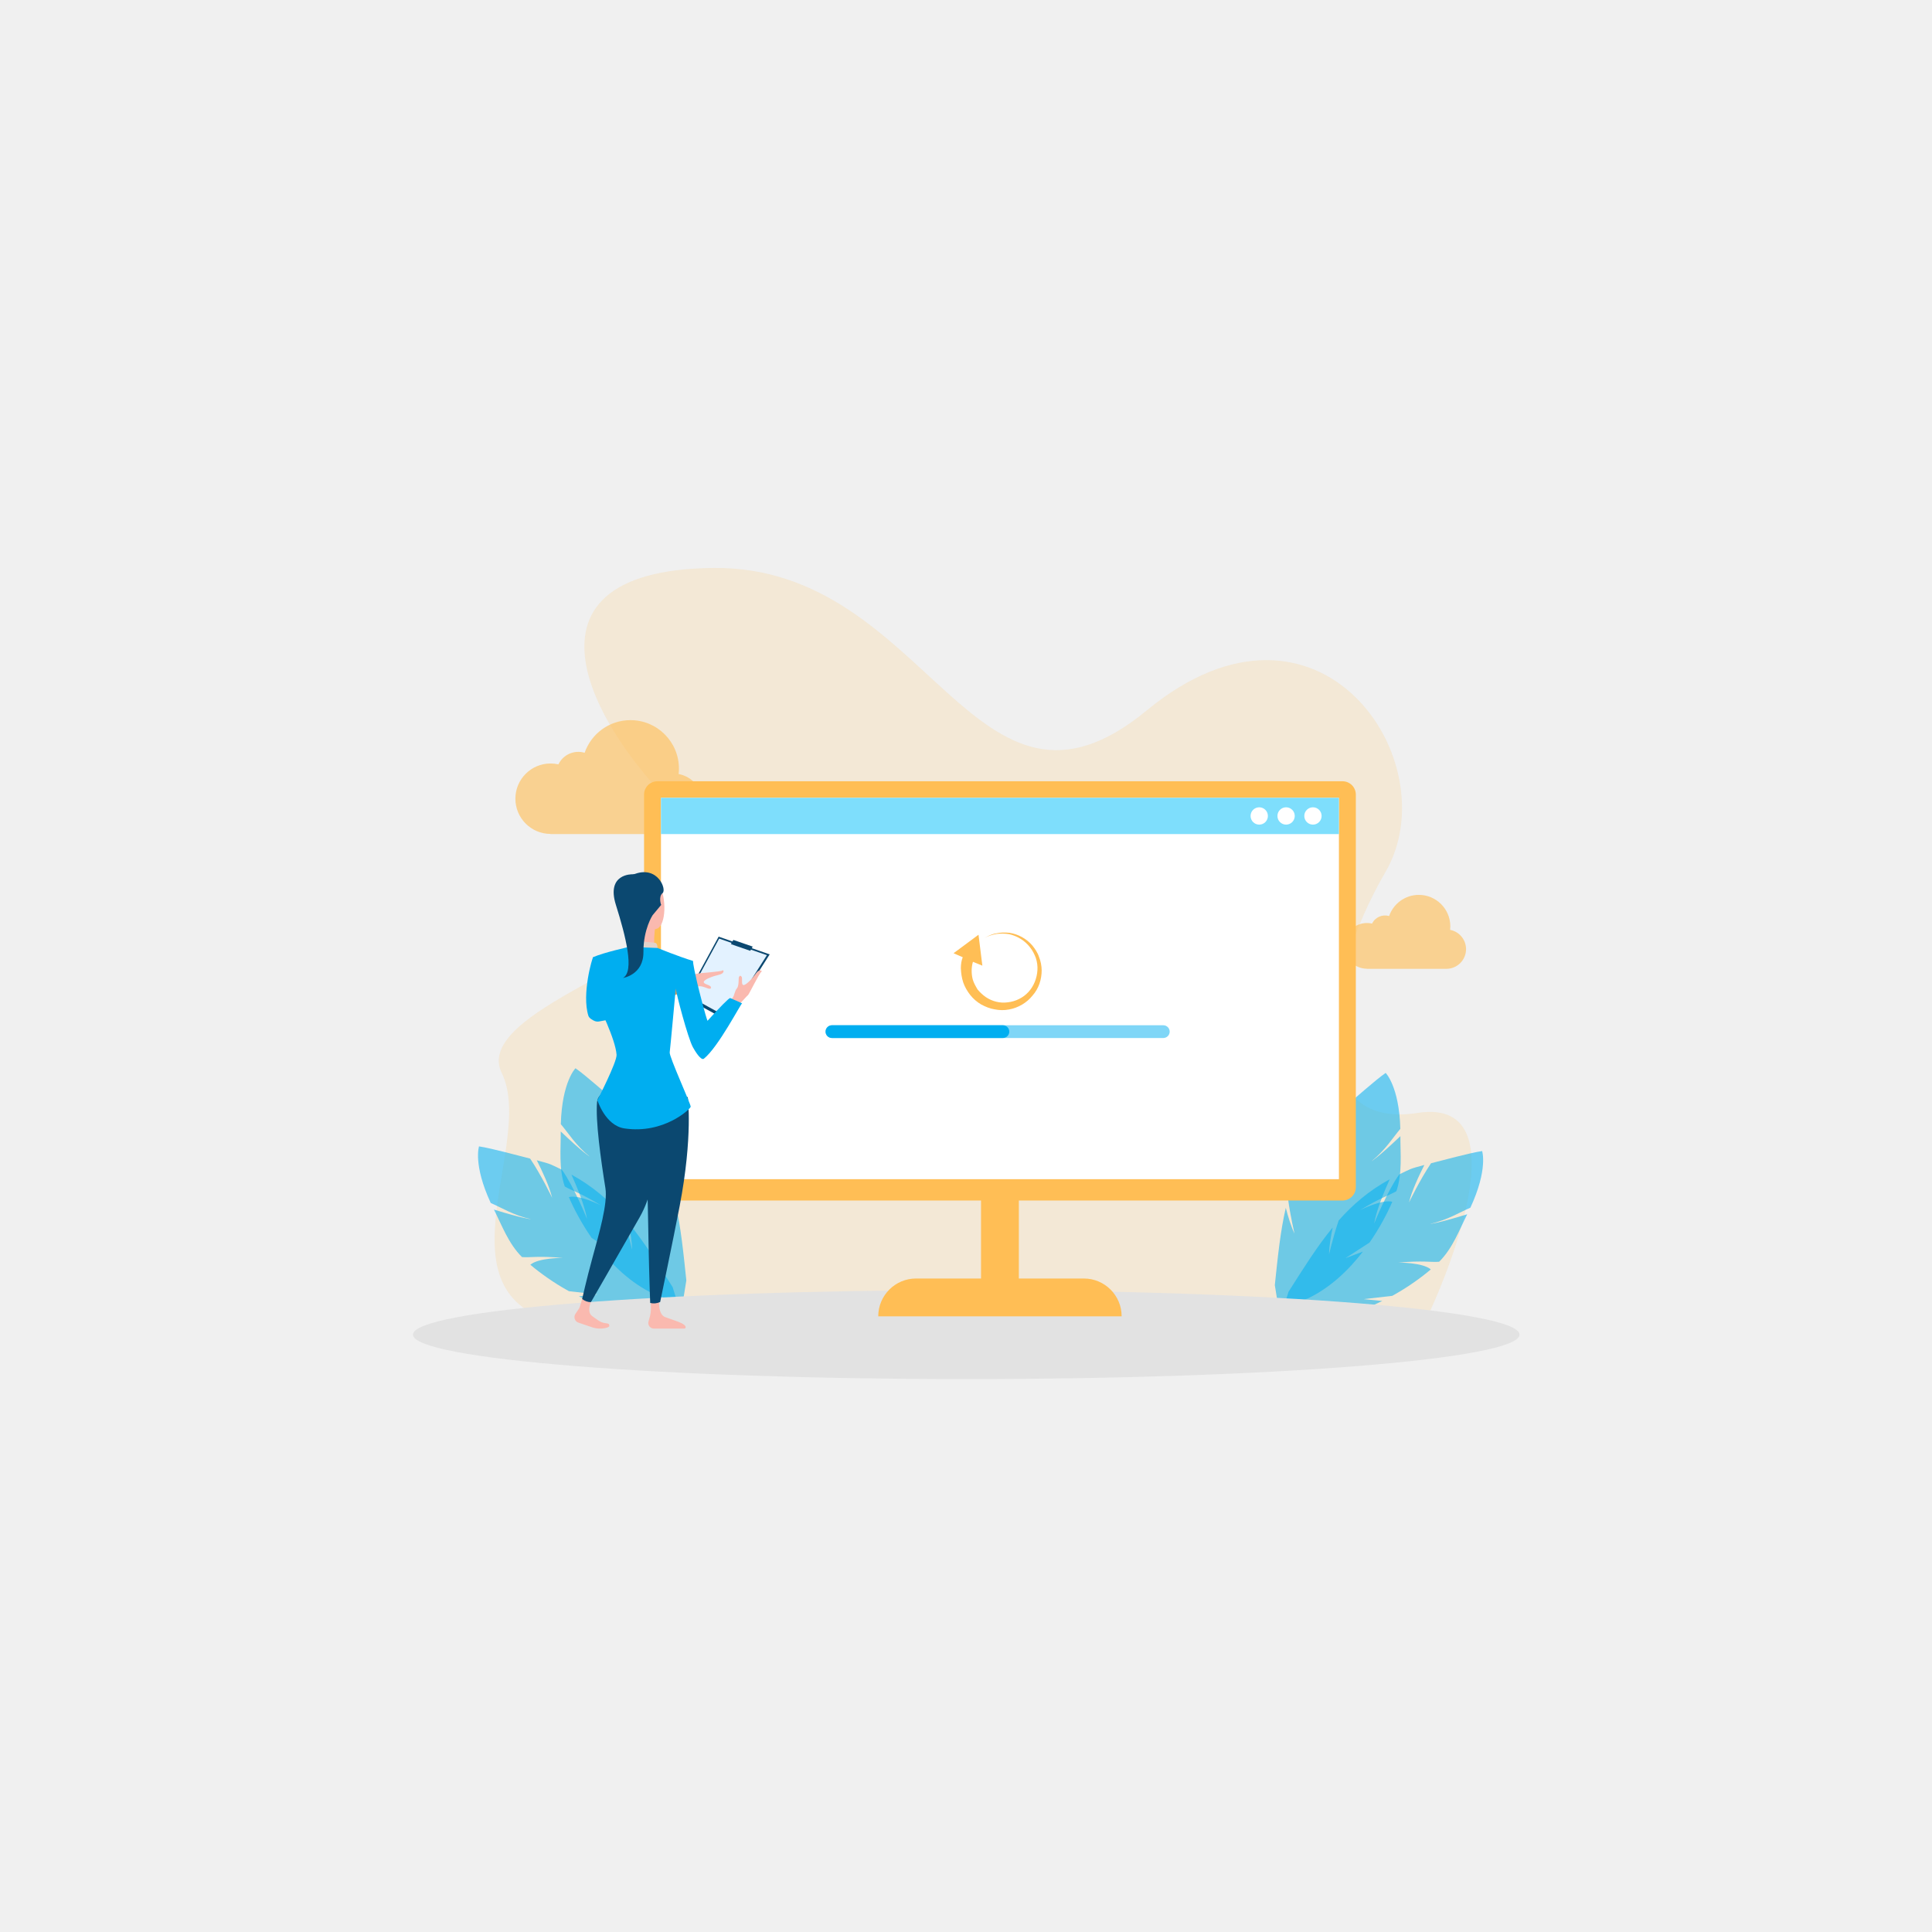
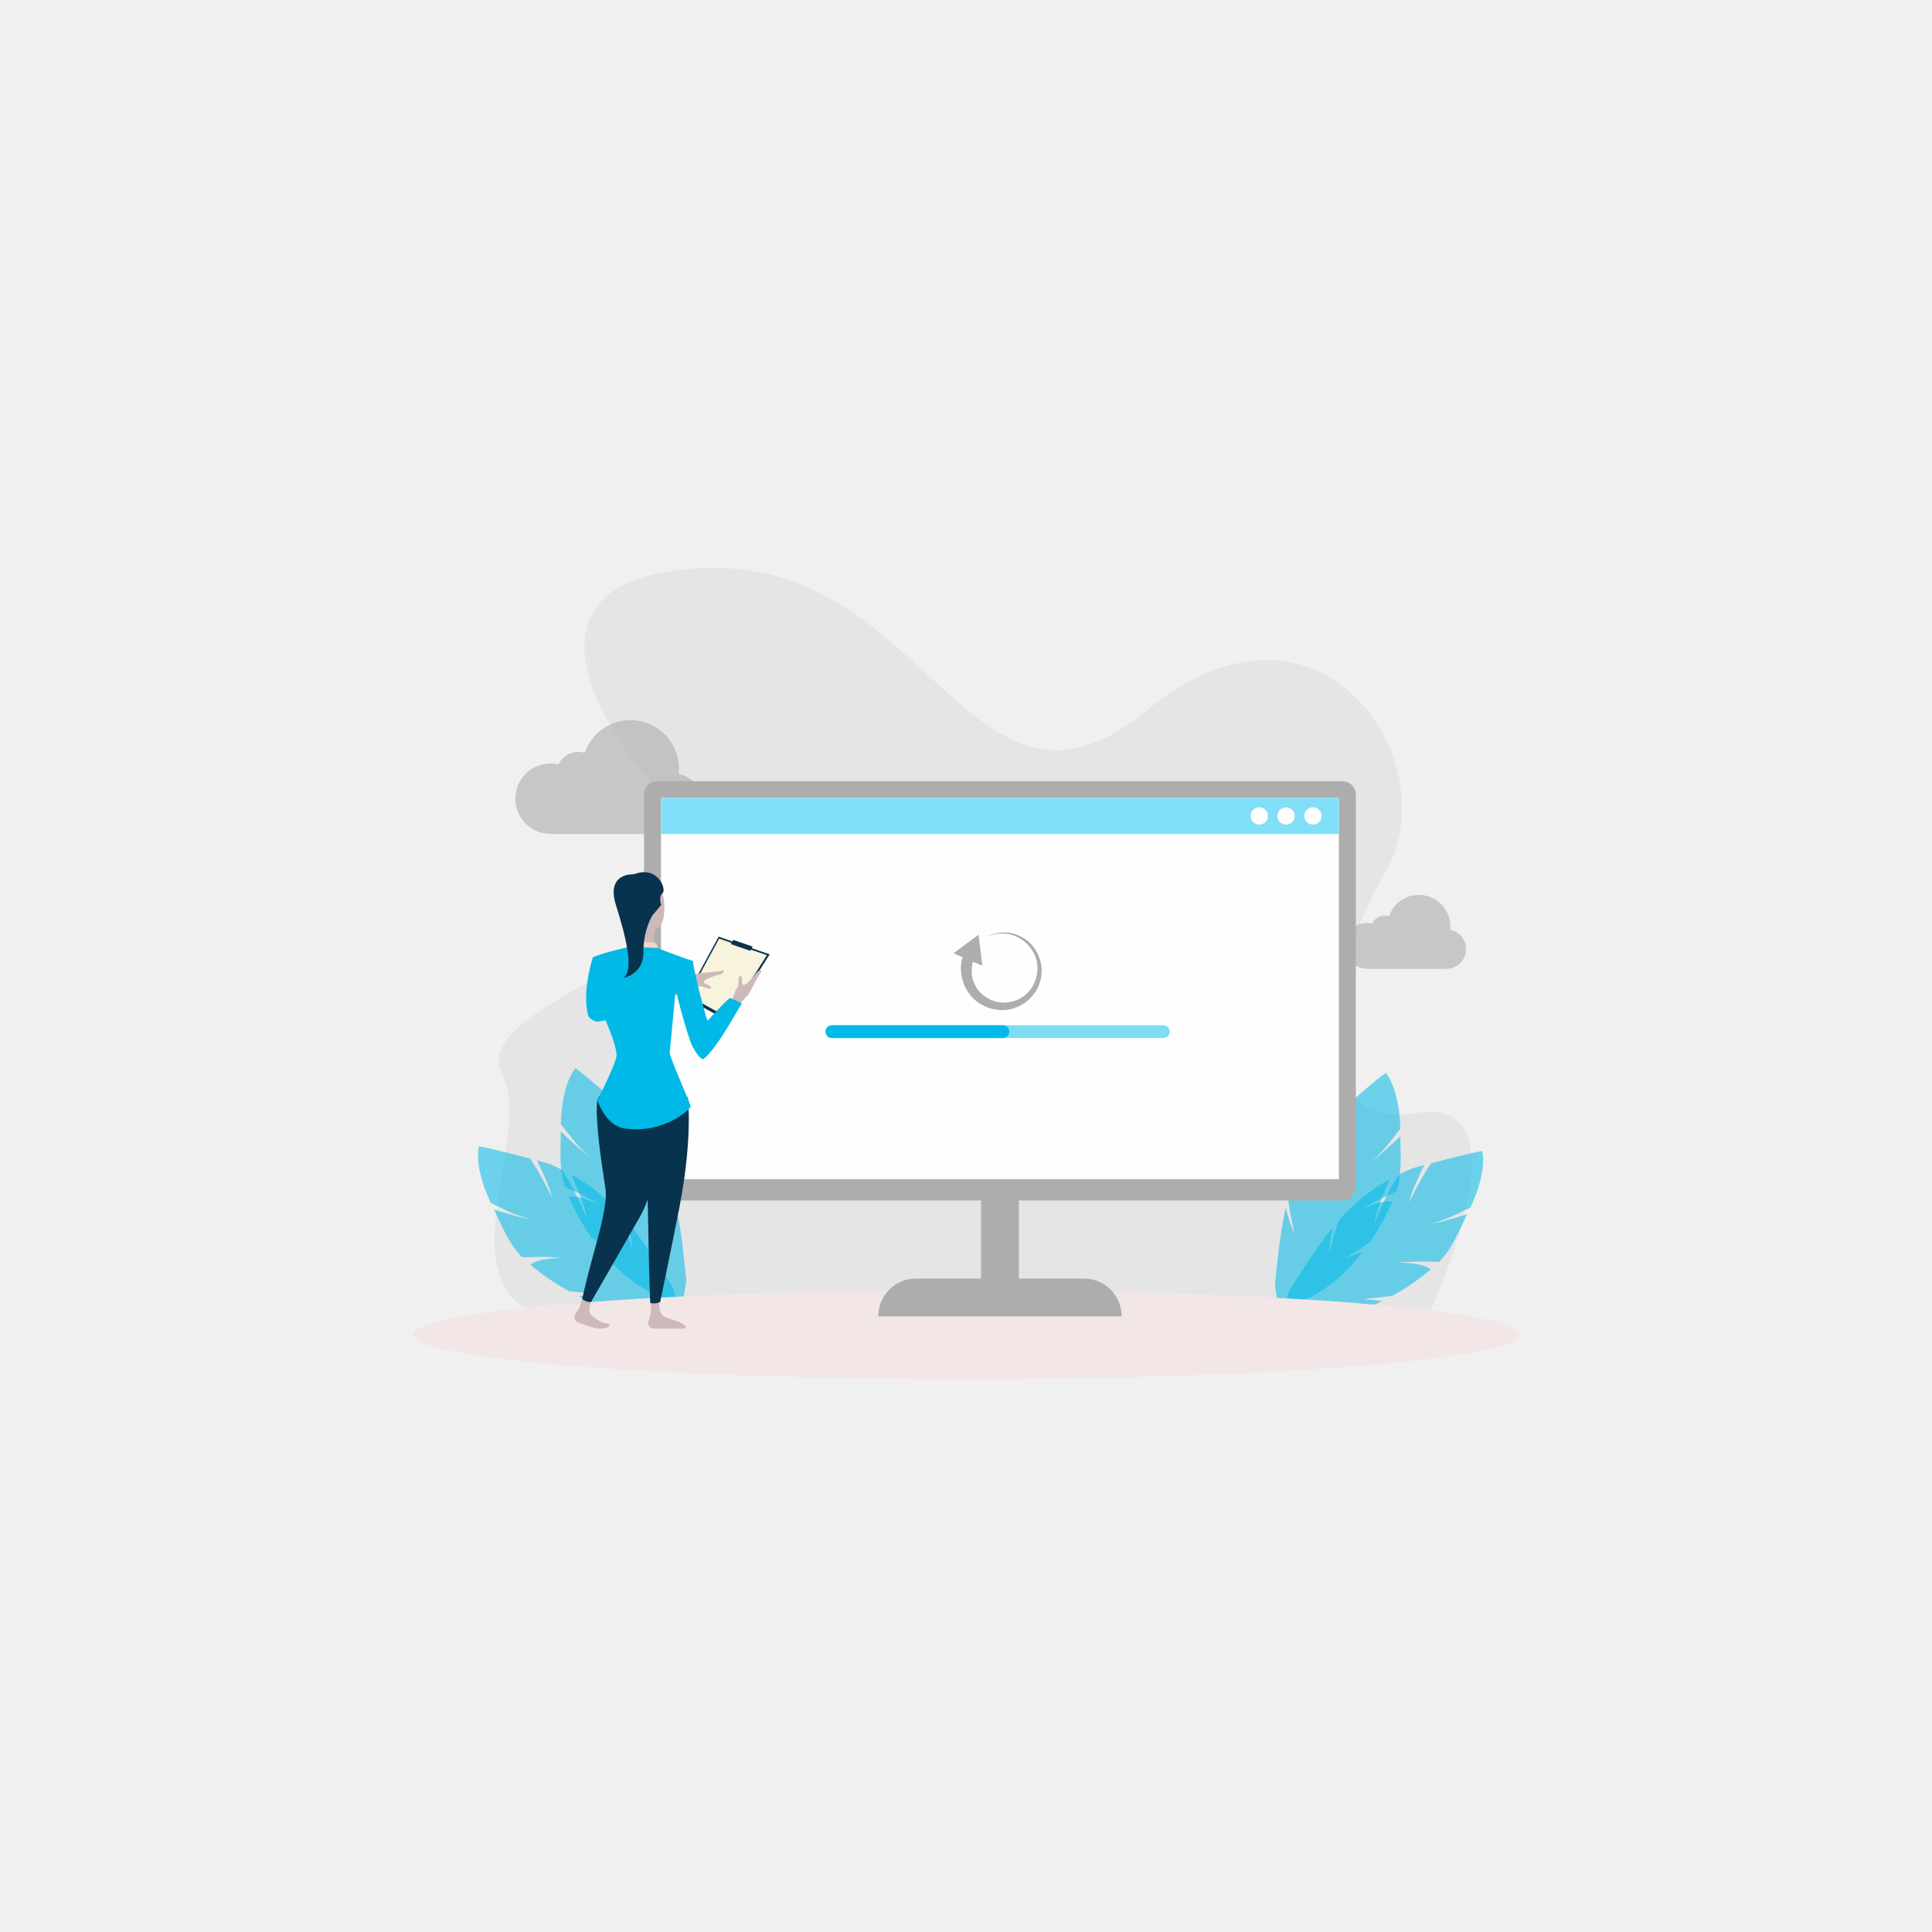
- <svg xmlns="http://www.w3.org/2000/svg" xml:space="preserve" viewBox="0 0 1080 1080" id="processing">
-   <path fill="#FFBE55" d="M799.582 732.532s56.494-120.34-7.225-110.384-53.763-73.066-17.921-134.6c35.842-61.534-36.837-170.055-133.411-90.406s-121.464-80.644-241.932-79.648-67.776 95.412-6.011 148.76-134.075 89.671-112.611 133.519c21.465 43.848-53.497 144.99 64.92 142.922 118.417-2.069 454.191-10.163 454.191-10.163z" opacity=".17" />
-   <path fill="#00AEF0" d="m762.253 726.217 16.019-1.833c8.614-4.741 16.035-10.106 21.546-14.77-4.608-3.963-18.288-3.818-18.288-3.818 14.075-1.228 18.358-.092 22.967-.475 7.589-7.512 11.373-18.056 15.686-26.549-16.541 5.139-20.764 5.393-20.764 5.393 9.952-2.221 16.69-6.579 22.541-9.064 9.97-21.514 6.558-31.645 6.558-31.645-7.048 1.025-22.57 5.352-28.568 6.814-6.28 9.325-12.312 21.938-12.312 21.938 1.502-6.345 5.486-14.887 8.589-20.983-8.669 2.32-7.241 2.037-14.025 5.275-6.746 9.35-14.083 27.583-14.083 27.583 1.297-7.691 5.976-18.77 8.723-24.841-11.514 6.3-20.544 14.029-28.5 23.007-3.169 9.27-5.389 19.008-5.389 19.008.015-4.343.925-9.904 2.028-15.071-8.655 10.518-16.21 22.59-24.695 35.957l-4.032 12.988 17.361 1.894c13.765.198 27.307-4.022 39.089-9.756l-10.451-1.052z" opacity=".55" />
-   <path fill="#00AEF0" d="m752.037 703.366 13.534-8.764c5.608-8.077 9.87-16.181 12.733-22.81-5.89-1.501-18.078 4.711-18.078 4.711 12.061-7.358 16.402-8.245 20.361-10.637 3.458-10.103 2.159-21.23 2.247-30.754-12.532 11.957-16.201 14.062-16.201 14.062 7.926-6.414 12.025-13.314 16.161-18.141-.635-23.704-8.195-31.261-8.195-31.261-5.857 4.052-17.837 14.829-22.559 18.805-1.479 11.144-1.275 25.124-1.275 25.124-1.476-6.351-1.705-15.774-1.635-22.614-6.733 5.933-5.58 5.044-10.218 10.961-1.886 11.374-.352 30.968-.352 30.968-2.258-7.466-2.993-19.47-3.231-26.129-7.512 10.763-12.164 21.7-15.299 33.279 1.283 9.712 3.624 19.422 3.624 19.422-1.917-3.897-3.575-9.283-4.885-14.401-3.076 13.27-4.476 27.441-6.133 43.188l2.163 13.427 16.393-6.022c12.418-5.943 22.671-15.743 30.676-26.118l-9.831 3.704zM323.59 724.654c11.783 5.734 25.324 9.954 39.089 9.756l17.361-1.894-4.032-12.988c-8.485-13.368-16.04-25.439-24.695-35.957 1.102 5.167 2.013 10.729 2.028 15.071 0 0-2.22-9.739-5.389-19.008-7.957-8.978-16.986-16.707-28.5-23.007 2.747 6.071 7.426 17.15 8.723 24.841 0 0-7.337-18.233-14.083-27.583-6.785-3.238-5.357-2.955-14.025-5.275 3.103 6.096 7.088 14.639 8.589 20.983 0 0-6.032-12.613-12.312-21.938-5.998-1.462-21.52-5.788-28.568-6.814 0 0-3.412 10.13 6.558 31.645 5.851 2.485 12.59 6.843 22.541 9.064 0 0-4.223-.254-20.764-5.393 4.314 8.492 8.097 19.037 15.686 26.549 4.609.383 8.892-.753 22.967.475 0 0-13.68-.146-18.288 3.818 5.512 4.665 12.932 10.029 21.546 14.77l16.019 1.833-10.451 1.052z" opacity=".55" />
-   <path fill="#00AEF0" d="M334.429 697.047c8.005 10.375 18.258 20.175 30.676 26.118l16.393 6.022 2.163-13.427c-1.657-15.747-3.058-29.918-6.133-43.188-1.31 5.118-2.967 10.505-4.885 14.401 0 0 2.341-9.71 3.624-19.422-3.135-11.58-7.787-22.517-15.299-33.279-.239 6.659-.974 18.663-3.231 26.129 0 0 1.534-19.594-.352-30.968-4.638-5.917-3.484-5.028-10.218-10.961.07 6.84-.16 16.263-1.635 22.614 0 0 .205-13.98-1.275-25.124-4.723-3.976-16.703-14.753-22.559-18.805 0 0-7.56 7.557-8.195 31.261 4.136 4.827 8.235 11.727 16.161 18.141 0 0-3.67-2.105-16.201-14.062.088 9.525-1.211 20.652 2.247 30.754 3.958 2.392 8.299 3.279 20.361 10.637 0 0-12.189-6.213-18.078-4.711 2.863 6.629 7.125 14.733 12.733 22.81l13.534 8.764-9.831-3.704z" opacity=".55" />
-   <ellipse cx="540.138" cy="746.065" fill="#E2E2E2" rx="309.301" ry="24.852" />
-   <path fill="#FFBE55" d="M379.36 432.684c.11-.992.171-1.998.171-3.019 0-14.968-12.134-27.103-27.103-27.103-11.867 0-21.945 7.63-25.615 18.249a12.309 12.309 0 0 0-14.645 6.467 19.713 19.713 0 0 0-4.369-.492c-10.878 0-19.695 8.818-19.695 19.695 0 10.847 8.769 19.644 19.605 19.693v.08h68.434c9.355 0 16.939-7.584 16.939-16.939.001-8.256-5.906-15.128-13.722-16.631zM810.624 519.793c.071-.644.111-1.297.111-1.96 0-9.716-7.876-17.592-17.592-17.592-7.702 0-14.244 4.952-16.626 11.845a7.99 7.99 0 0 0-9.506 4.197 12.8 12.8 0 0 0-2.836-.32c-7.06 0-12.784 5.724-12.784 12.784 0 7.041 5.692 12.75 12.725 12.782v.052h44.419c6.072 0 10.995-4.923 10.995-10.995.001-5.357-3.832-9.817-8.906-10.793z" opacity=".61" />
-   <path fill="#FFBE55" d="M605.868 714.692h-36.325V610.339c0-5.812-4.755-10.567-10.567-10.567s-10.567 4.755-10.567 10.567v104.352h-36.325c-11.672 0-21.135 9.462-21.135 21.135h136.054c0-11.672-9.463-21.134-21.135-21.134z" />
-   <path fill="#FFBE55" d="M360.034 663.638V444.191a7.464 7.464 0 0 1 7.464-7.464h382.956a7.463 7.463 0 0 1 7.463 7.463v219.447a7.464 7.464 0 0 1-7.464 7.464H367.497a7.463 7.463 0 0 1-7.463-7.463z" />
-   <path fill="#FFF" d="M748.464 445.996v213.175H369.486V445.996z" />
-   <path fill="#FFBE55" fill-rule="evenodd" d="m546.997 522.524-13.948 10.33 5.124 2.251c-.776 1.934-1.02 3.974-1.051 6.09.105 2.689.466 5.413 1.347 8.05.842 2.457 2.317 4.961 3.901 6.964 1.711 2.164 3.776 3.9 6.064 5.272 2.45 1.308 4.981 2.351 7.532 2.744 2.639.543 5.394.598 8.052.09 5.142-.915 9.983-3.766 13.126-7.732 3.57-3.982 5.164-9.15 5.159-14.181-.035-2.513-.536-5.188-1.52-7.545-.722-2.31-2.164-4.414-3.779-6.416-3.254-3.755-7.904-6.285-12.768-7.011-2.455-.232-4.973-.225-7.361.343-2.359.332-4.618 1.461-6.664 2.667 2.046-1.205 4.339-1.935 6.848-2.356 2.334-.318 4.701-.236 6.982.099 4.653 1.051 8.883 3.61 11.749 7.392 1.408 1.705 2.461 3.836 3.238 5.895.747 2.295 1.056 4.647.901 6.836-.259 4.583-2.078 9.026-5.033 12.227-2.94 3.226-7.199 5.298-11.559 5.769-4.273.621-8.751-.534-12.236-2.911-1.811-1.248-3.298-2.688-4.61-4.231-1.101-1.868-2.208-3.749-2.747-5.748-.797-3.122-.787-6.701.133-9.76l5.266 2.15-2.146-17.278z" clip-rule="evenodd" />
-   <path fill="#FAB9AF" d="m363.823 723.643.029 7.896a17.236 17.236 0 0 1-.649 4.752l-.686 2.432c-.564 1.997.937 3.979 3.012 3.971 5.378-.019 14.57-.005 16.939-.001.388.001.768-.261.801-.647.2-2.305-6.459-3.849-11.474-5.791-3.82-1.479-3.617-8.345-3.146-12.355.178-1.515-1.086-2.804-2.606-2.678a2.42 2.42 0 0 0-2.22 2.421zM326.859 721.428l-2.721 9.033c-.12.399-.3.778-.533 1.124l-1.929 2.864a3.262 3.262 0 0 0 1.754 4.942s3.889 1.368 7.898 2.685c4.104 1.348 9.265.221 9.265-.861 0-2.406-2.243-.496-6.001-3.009-1.259-.842-2.559-1.723-3.717-2.632-3.234-2.539-.41-8.965 1.57-12.585.712-1.301-.044-2.917-1.495-3.226l-.937-.2a2.705 2.705 0 0 0-3.154 1.865z" />
-   <path fill="#0B4870" d="m354.65 615.769 29.806-2.502s3.001 21.693-4.532 60.963c-3.533 18.415-10.895 53.606-10.895 53.606-1.825.799-3.68.999-5.57.528 0 0-.559-15.523-.901-32.239-.328-16.032-.416-33.163-1.438-38.768-2.086-11.449-6.47-41.588-6.47-41.588z" />
-   <path fill="#0B4870" d="M360.802 616.147c3.077 16.515 9.952 41.211-3.29 64.411-13.242 23.2-27.15 47.32-27.15 47.32-1.792.073-3.417-.577-4.927-1.723 0 0 2.322-10.518 5.678-22.799 3.839-14.049 8.703-30.575 7.317-39.191-2.597-16.148-5.579-37.654-4.676-48.098.905-10.443 25.43-8.604 27.048.08zM383.18 557.715l23.489 12.913 23.588-37.12-28.53-9.911z" />
-   <path fill="#E3F2FF" d="m384.666 556.597 21.967 12.073 22.059-34.711-26.68-9.269z" />
-   <path fill="#FAB9AF" d="M376.622 550.105s4.088-1.955 5.883-2.978c1.794-1.021 6.41-2.425 6.783-2.758.372-.334 13.683-1.155 14.491-1.85.807-.696 1.592 1.632-1.858 2.388s-8.25 2.604-8.513 3.952c-.262 1.349 3.543 1.668 3.929 2.778.386 1.11-.108.863-.653 1.099-.546.239-4.528-1.966-6.279-1.34-1.751.627-4.427-.241-5.769.219-1.342.459-7.867 2.655-7.867 2.655l-.147-4.165z" />
-   <path fill="#EAD8CF" d="m384 552.992 2.106-.778s-2.626-6.164-3.772-6.014c-1.321.174-2.968.609-2.968.609l4.634 6.183z" />
-   <path fill="#DA9B5B" d="M384.481 554.058c-.27-.201-4.476-8.273-4.476-8.273l-8.989 1.219 4.858 9.561 8.607-2.507z" />
-   <path fill="#FAB9AF" d="M407.811 565.966s3.434-3.09 5.096-4.385c1.662-1.293 4.782-5.096 5.241-5.317.459-.223 6.416-12.448 7.388-12.936.97-.491-.919-2.138-2.975.82-2.055 2.958-5.665 6.761-7.039 6.485-1.373-.279-.192-3.99-1.088-4.784-.897-.798-.854-.237-1.291.185-.437.424.09 5.034-1.182 6.44-1.272 1.404-1.497 4.267-2.452 5.35-.955 1.085-5.565 6.382-5.565 6.382l3.867 1.76zM353.051 489.681s10.307-3.85 15.059 3.997c4.751 7.845 4.294 23.549-.902 25.482-5.194 1.931-12.999.921-15.658-3.988-2.659-4.909-5.061-12.004-4.945-16.748.115-4.744 3.739-7.374 6.446-8.743z" />
-   <path fill="#FAB9AF" d="M366.09 519.519s-.832 7.397-.123 8.77c.709 1.369-12.866 0-12.866 0s-1.226-10.665-3.389-16.967c-2.164-6.297 16.378 8.197 16.378 8.197z" />
-   <path fill="#0B4870" d="M349.712 511.322s.499 7.94 4.461 7.318c3.961-.62 9.265-12.229 10.919-12.806 1.654-.58 1.67-1.551 1.67-1.551l1.035 1.513 1.757.112s-1.602-4.715.815-6.639c2.418-1.922-2.509-15.261-15.213-10.821 0 0-9.758 2.691-9.404 8.239.356 5.551 1.777 11.873 3.96 14.635z" />
-   <path fill="#E2D2CA" d="M367.577 529.94s-.045-2.617-1.232-2.871c-1.187-.25-13.104-1.395-14.561-.822v3.052c0-.001 2.808 1.726 15.793.641z" />
-   <path fill="#EEA886" d="M366.499 502.265c-.222-.932-2.589-3.591-3.495-.742-.906 2.847 1.37 6.679 2.639 6.349 1.27-.326 1.42-3.247.856-5.607z" />
-   <path fill="#00AEF0" d="M333.945 615.007s4.377 14.174 15.101 15.786c21.969 3.302 36.889-10.857 37.058-12.13.171-1.275-12.076-27.99-11.736-30.366.339-2.376 3.379-35.714 3.379-35.714.134 2.321 6.741 27.669 9.594 32.834 1.03 1.866 4.488 7.715 6.155 6.384 8.068-6.44 20.561-30.714 21.354-30.919-.667-.29-5.921-2.708-6.659-2.954-.645-.216-6.466 5.945-9.993 9.766-1.573 1.703-2.688 2.94-2.688 2.94-1.019-2.292-4.728-16.726-5.881-21.722-2.6-11.266-2.2-11.734-2.2-11.734-7.885-2.385-19.853-7.241-19.853-7.241l-15.793-.642s-14.494 3.19-20.202 5.767c-.542.245-.544 12.932-2.03 16.257l4.733 9.985s9.815 19.522 10.382 28.319c.262 4.04-10.721 25.384-10.721 25.384z" />
-   <path fill="#00AEF0" d="M328.896 567.794c.412 1.331 2.285 2.454 3.501 2.947a4.535 4.535 0 0 0 2.529.254l.619-.114v-.002l10.823-2.009s2.367-27.272-14.785-33.806c-.455.15-6.474 20.518-2.687 32.73z" />
-   <path fill="#3A3F47" d="M350.116 490.606s-12.969 1.315-.231 21.004l.231-21.004z" />
-   <path fill="#0B4870" d="m419.396 531.511 1.372-2.358-10.814-3.732-1.373 2.348z" />
-   <g fill="#00AEF0">
+ <svg xmlns="http://www.w3.org/2000/svg" xml:space="preserve" viewBox="0 0 1080 1080" id="processing" width="1080px" height="1080px">
+   <path fill="#ADADAD" d="M799.582 732.532s56.494-120.34-7.225-110.384-53.763-73.066-17.921-134.6c35.842-61.534-36.837-170.055-133.411-90.406s-121.464-80.644-241.932-79.648-67.776 95.412-6.011 148.76-134.075 89.671-112.611 133.519c21.465 43.848-53.497 144.99 64.92 142.922 118.417-2.069 454.191-10.163 454.191-10.163z" opacity=".17" />
+   <path fill="#00B9E7" d="m762.253 726.217 16.019-1.833c8.614-4.741 16.035-10.106 21.546-14.77-4.608-3.963-18.288-3.818-18.288-3.818 14.075-1.228 18.358-.092 22.967-.475 7.589-7.512 11.373-18.056 15.686-26.549-16.541 5.139-20.764 5.393-20.764 5.393 9.952-2.221 16.69-6.579 22.541-9.064 9.97-21.514 6.558-31.645 6.558-31.645-7.048 1.025-22.57 5.352-28.568 6.814-6.28 9.325-12.312 21.938-12.312 21.938 1.502-6.345 5.486-14.887 8.589-20.983-8.669 2.32-7.241 2.037-14.025 5.275-6.746 9.35-14.083 27.583-14.083 27.583 1.297-7.691 5.976-18.77 8.723-24.841-11.514 6.3-20.544 14.029-28.5 23.007-3.169 9.27-5.389 19.008-5.389 19.008.015-4.343.925-9.904 2.028-15.071-8.655 10.518-16.21 22.59-24.695 35.957l-4.032 12.988 17.361 1.894c13.765.198 27.307-4.022 39.089-9.756l-10.451-1.052z" opacity=".55" />
+   <path fill="#00B9E7" d="m752.037 703.366 13.534-8.764c5.608-8.077 9.87-16.181 12.733-22.81-5.89-1.501-18.078 4.711-18.078 4.711 12.061-7.358 16.402-8.245 20.361-10.637 3.458-10.103 2.159-21.23 2.247-30.754-12.532 11.957-16.201 14.062-16.201 14.062 7.926-6.414 12.025-13.314 16.161-18.141-.635-23.704-8.195-31.261-8.195-31.261-5.857 4.052-17.837 14.829-22.559 18.805-1.479 11.144-1.275 25.124-1.275 25.124-1.476-6.351-1.705-15.774-1.635-22.614-6.733 5.933-5.58 5.044-10.218 10.961-1.886 11.374-.352 30.968-.352 30.968-2.258-7.466-2.993-19.47-3.231-26.129-7.512 10.763-12.164 21.7-15.299 33.279 1.283 9.712 3.624 19.422 3.624 19.422-1.917-3.897-3.575-9.283-4.885-14.401-3.076 13.27-4.476 27.441-6.133 43.188l2.163 13.427 16.393-6.022c12.418-5.943 22.671-15.743 30.676-26.118l-9.831 3.704zM323.59 724.654c11.783 5.734 25.324 9.954 39.089 9.756l17.361-1.894-4.032-12.988c-8.485-13.368-16.04-25.439-24.695-35.957 1.102 5.167 2.013 10.729 2.028 15.071 0 0-2.22-9.739-5.389-19.008-7.957-8.978-16.986-16.707-28.5-23.007 2.747 6.071 7.426 17.15 8.723 24.841 0 0-7.337-18.233-14.083-27.583-6.785-3.238-5.357-2.955-14.025-5.275 3.103 6.096 7.088 14.639 8.589 20.983 0 0-6.032-12.613-12.312-21.938-5.998-1.462-21.52-5.788-28.568-6.814 0 0-3.412 10.13 6.558 31.645 5.851 2.485 12.59 6.843 22.541 9.064 0 0-4.223-.254-20.764-5.393 4.314 8.492 8.097 19.037 15.686 26.549 4.609.383 8.892-.753 22.967.475 0 0-13.68-.146-18.288 3.818 5.512 4.665 12.932 10.029 21.546 14.77l16.019 1.833-10.451 1.052z" opacity=".55" />
+   <path fill="#00B9E7" d="M334.429 697.047c8.005 10.375 18.258 20.175 30.676 26.118l16.393 6.022 2.163-13.427c-1.657-15.747-3.058-29.918-6.133-43.188-1.31 5.118-2.967 10.505-4.885 14.401 0 0 2.341-9.71 3.624-19.422-3.135-11.58-7.787-22.517-15.299-33.279-.239 6.659-.974 18.663-3.231 26.129 0 0 1.534-19.594-.352-30.968-4.638-5.917-3.484-5.028-10.218-10.961.07 6.84-.16 16.263-1.635 22.614 0 0 .205-13.98-1.275-25.124-4.723-3.976-16.703-14.753-22.559-18.805 0 0-7.56 7.557-8.195 31.261 4.136 4.827 8.235 11.727 16.161 18.141 0 0-3.67-2.105-16.201-14.062.088 9.525-1.211 20.652 2.247 30.754 3.958 2.392 8.299 3.279 20.361 10.637 0 0-12.189-6.213-18.078-4.711 2.863 6.629 7.125 14.733 12.733 22.81l13.534 8.764-9.831-3.704z" opacity=".55" />
+   <ellipse cx="540.138" cy="746.065" fill="#F2E6E7" rx="309.301" ry="24.852" />
+   <path fill="#ADADAD" d="M379.36 432.684c.11-.992.171-1.998.171-3.019 0-14.968-12.134-27.103-27.103-27.103-11.867 0-21.945 7.63-25.615 18.249a12.309 12.309 0 0 0-14.645 6.467 19.713 19.713 0 0 0-4.369-.492c-10.878 0-19.695 8.818-19.695 19.695 0 10.847 8.769 19.644 19.605 19.693v.08h68.434c9.355 0 16.939-7.584 16.939-16.939.001-8.256-5.906-15.128-13.722-16.631zM810.624 519.793c.071-.644.111-1.297.111-1.96 0-9.716-7.876-17.592-17.592-17.592-7.702 0-14.244 4.952-16.626 11.845a7.99 7.99 0 0 0-9.506 4.197 12.8 12.8 0 0 0-2.836-.32c-7.06 0-12.784 5.724-12.784 12.784 0 7.041 5.692 12.75 12.725 12.782v.052h44.419c6.072 0 10.995-4.923 10.995-10.995.001-5.357-3.832-9.817-8.906-10.793z" opacity=".61" />
+   <path fill="#ADADAD" d="M605.868 714.692h-36.325V610.339c0-5.812-4.755-10.567-10.567-10.567s-10.567 4.755-10.567 10.567v104.352h-36.325c-11.672 0-21.135 9.462-21.135 21.135h136.054c0-11.672-9.463-21.134-21.135-21.134z" />
+   <path fill="#ADADAD" d="M360.034 663.638V444.191a7.464 7.464 0 0 1 7.464-7.464h382.956a7.463 7.463 0 0 1 7.463 7.463v219.447a7.464 7.464 0 0 1-7.464 7.464H367.497a7.463 7.463 0 0 1-7.463-7.463z" />
+   <path fill="#FEFEFE" d="M748.464 445.996v213.175H369.486V445.996z" />
+   <path fill="#ADADAD" fill-rule="evenodd" d="m546.997 522.524-13.948 10.33 5.124 2.251c-.776 1.934-1.02 3.974-1.051 6.09.105 2.689.466 5.413 1.347 8.05.842 2.457 2.317 4.961 3.901 6.964 1.711 2.164 3.776 3.9 6.064 5.272 2.45 1.308 4.981 2.351 7.532 2.744 2.639.543 5.394.598 8.052.09 5.142-.915 9.983-3.766 13.126-7.732 3.57-3.982 5.164-9.15 5.159-14.181-.035-2.513-.536-5.188-1.52-7.545-.722-2.31-2.164-4.414-3.779-6.416-3.254-3.755-7.904-6.285-12.768-7.011-2.455-.232-4.973-.225-7.361.343-2.359.332-4.618 1.461-6.664 2.667 2.046-1.205 4.339-1.935 6.848-2.356 2.334-.318 4.701-.236 6.982.099 4.653 1.051 8.883 3.61 11.749 7.392 1.408 1.705 2.461 3.836 3.238 5.895.747 2.295 1.056 4.647.901 6.836-.259 4.583-2.078 9.026-5.033 12.227-2.94 3.226-7.199 5.298-11.559 5.769-4.273.621-8.751-.534-12.236-2.911-1.811-1.248-3.298-2.688-4.61-4.231-1.101-1.868-2.208-3.749-2.747-5.748-.797-3.122-.787-6.701.133-9.76l5.266 2.15-2.146-17.278z" clip-rule="evenodd" />
+   <path fill="#CDB9B8" d="m363.823 723.643.029 7.896a17.236 17.236 0 0 1-.649 4.752l-.686 2.432c-.564 1.997.937 3.979 3.012 3.971 5.378-.019 14.57-.005 16.939-.001.388.001.768-.261.801-.647.2-2.305-6.459-3.849-11.474-5.791-3.82-1.479-3.617-8.345-3.146-12.355.178-1.515-1.086-2.804-2.606-2.678a2.42 2.42 0 0 0-2.22 2.421zM326.859 721.428l-2.721 9.033c-.12.399-.3.778-.533 1.124l-1.929 2.864a3.262 3.262 0 0 0 1.754 4.942s3.889 1.368 7.898 2.685c4.104 1.348 9.265.221 9.265-.861 0-2.406-2.243-.496-6.001-3.009-1.259-.842-2.559-1.723-3.717-2.632-3.234-2.539-.41-8.965 1.57-12.585.712-1.301-.044-2.917-1.495-3.226l-.937-.2a2.705 2.705 0 0 0-3.154 1.865z" />
+   <path fill="#08334E" d="m354.65 615.769 29.806-2.502s3.001 21.693-4.532 60.963c-3.533 18.415-10.895 53.606-10.895 53.606-1.825.799-3.68.999-5.57.528 0 0-.559-15.523-.901-32.239-.328-16.032-.416-33.163-1.438-38.768-2.086-11.449-6.47-41.588-6.47-41.588z" />
+   <path fill="#08334E" d="M360.802 616.147c3.077 16.515 9.952 41.211-3.29 64.411-13.242 23.2-27.15 47.32-27.15 47.32-1.792.073-3.417-.577-4.927-1.723 0 0 2.322-10.518 5.678-22.799 3.839-14.049 8.703-30.575 7.317-39.191-2.597-16.148-5.579-37.654-4.676-48.098.905-10.443 25.43-8.604 27.048.08zM383.18 557.715l23.489 12.913 23.588-37.12-28.53-9.911z" />
+   <path fill="#F7F3DC" d="m384.666 556.597 21.967 12.073 22.059-34.711-26.68-9.269z" />
+   <path fill="#CDB9B8" d="M376.622 550.105s4.088-1.955 5.883-2.978c1.794-1.021 6.41-2.425 6.783-2.758.372-.334 13.683-1.155 14.491-1.85.807-.696 1.592 1.632-1.858 2.388s-8.25 2.604-8.513 3.952c-.262 1.349 3.543 1.668 3.929 2.778.386 1.11-.108.863-.653 1.099-.546.239-4.528-1.966-6.279-1.34-1.751.627-4.427-.241-5.769.219-1.342.459-7.867 2.655-7.867 2.655l-.147-4.165z" />
+   <path fill="#F5D8C4" d="m384 552.992 2.106-.778s-2.626-6.164-3.772-6.014c-1.321.174-2.968.609-2.968.609l4.634 6.183z" />
+   <path fill="#B2897F" d="M384.481 554.058c-.27-.201-4.476-8.273-4.476-8.273l-8.989 1.219 4.858 9.561 8.607-2.507z" />
+   <path fill="#CDB9B8" d="M407.811 565.966s3.434-3.09 5.096-4.385c1.662-1.293 4.782-5.096 5.241-5.317.459-.223 6.416-12.448 7.388-12.936.97-.491-.919-2.138-2.975.82-2.055 2.958-5.665 6.761-7.039 6.485-1.373-.279-.192-3.99-1.088-4.784-.897-.798-.854-.237-1.291.185-.437.424.09 5.034-1.182 6.44-1.272 1.404-1.497 4.267-2.452 5.35-.955 1.085-5.565 6.382-5.565 6.382l3.867 1.76zM353.051 489.681s10.307-3.85 15.059 3.997c4.751 7.845 4.294 23.549-.902 25.482-5.194 1.931-12.999.921-15.658-3.988-2.659-4.909-5.061-12.004-4.945-16.748.115-4.744 3.739-7.374 6.446-8.743z" />
+   <path fill="#CDB9B8" d="M366.09 519.519s-.832 7.397-.123 8.77c.709 1.369-12.866 0-12.866 0s-1.226-10.665-3.389-16.967c-2.164-6.297 16.378 8.197 16.378 8.197z" />
+   <path fill="#08334E" d="M349.712 511.322s.499 7.94 4.461 7.318c3.961-.62 9.265-12.229 10.919-12.806 1.654-.58 1.67-1.551 1.67-1.551l1.035 1.513 1.757.112s-1.602-4.715.815-6.639c2.418-1.922-2.509-15.261-15.213-10.821 0 0-9.758 2.691-9.404 8.239.356 5.551 1.777 11.873 3.96 14.635z" />
+   <path fill="#F0D7C7" d="M367.577 529.94s-.045-2.617-1.232-2.871c-1.187-.25-13.104-1.395-14.561-.822v3.052c0-.001 2.808 1.726 15.793.641z" />
+   <path fill="#F2ACA9" d="M366.499 502.265c-.222-.932-2.589-3.591-3.495-.742-.906 2.847 1.37 6.679 2.639 6.349 1.27-.326 1.42-3.247.856-5.607z" />
+   <path fill="#00B9E7" d="M333.945 615.007s4.377 14.174 15.101 15.786c21.969 3.302 36.889-10.857 37.058-12.13.171-1.275-12.076-27.99-11.736-30.366.339-2.376 3.379-35.714 3.379-35.714.134 2.321 6.741 27.669 9.594 32.834 1.03 1.866 4.488 7.715 6.155 6.384 8.068-6.44 20.561-30.714 21.354-30.919-.667-.29-5.921-2.708-6.659-2.954-.645-.216-6.466 5.945-9.993 9.766-1.573 1.703-2.688 2.94-2.688 2.94-1.019-2.292-4.728-16.726-5.881-21.722-2.6-11.266-2.2-11.734-2.2-11.734-7.885-2.385-19.853-7.241-19.853-7.241l-15.793-.642s-14.494 3.19-20.202 5.767c-.542.245-.544 12.932-2.03 16.257l4.733 9.985s9.815 19.522 10.382 28.319c.262 4.04-10.721 25.384-10.721 25.384z" />
+   <path fill="#00B9E7" d="M328.896 567.794c.412 1.331 2.285 2.454 3.501 2.947a4.535 4.535 0 0 0 2.529.254l.619-.114v-.002l10.823-2.009s2.367-27.272-14.785-33.806c-.455.15-6.474 20.518-2.687 32.73z" />
+   <path fill="#292618" d="M350.116 490.606s-12.969 1.315-.231 21.004l.231-21.004z" />
+   <path fill="#08334E" d="m419.396 531.511 1.372-2.358-10.814-3.732-1.373 2.348z" />
+   <g fill="#00B9E7">
    <path d="M650.297 580.253H465.054a3.575 3.575 0 0 1-3.565-3.565 3.575 3.575 0 0 1 3.565-3.565h185.243a3.575 3.575 0 0 1 3.565 3.565 3.575 3.575 0 0 1-3.565 3.565z" opacity=".5" />
    <path d="M560.632 580.253h-95.578a3.575 3.575 0 0 1-3.565-3.565 3.575 3.575 0 0 1 3.565-3.565h95.578a3.575 3.575 0 0 1 3.565 3.565 3.576 3.576 0 0 1-3.565 3.565z" />
  </g>
-   <path fill="#7EDEFC" d="M369.486 445.996h378.978v20.257H369.486z" />
-   <path fill="#FFF" d="M708.762 456.125a4.842 4.842 0 1 0-9.684 0 4.842 4.842 0 0 0 9.684 0zM723.777 456.125a4.842 4.842 0 1 0-9.684 0 4.842 4.842 0 0 0 9.684 0zM738.792 456.125a4.842 4.842 0 1 0-9.684 0 4.842 4.842 0 0 0 9.684 0z" />
-   <path fill="#0B4870" d="M353.462 488.737s-14.707-.497-9.179 17.092 10.539 37.232 3.968 40.851c0 0 11.509-1.679 11.43-14.462-.079-12.783 5.123-20.609 5.123-20.609l4.75-5.702s-7.055-17.835-15.307-17.171" />
+   <path fill="#81DFF7" d="M369.486 445.996h378.978v20.257H369.486z" />
+   <path fill="#FEFEFE" d="M708.762 456.125a4.842 4.842 0 1 0-9.684 0 4.842 4.842 0 0 0 9.684 0zM723.777 456.125a4.842 4.842 0 1 0-9.684 0 4.842 4.842 0 0 0 9.684 0zM738.792 456.125a4.842 4.842 0 1 0-9.684 0 4.842 4.842 0 0 0 9.684 0z" />
+   <path fill="#08334E" d="M353.462 488.737s-14.707-.497-9.179 17.092 10.539 37.232 3.968 40.851c0 0 11.509-1.679 11.43-14.462-.079-12.783 5.123-20.609 5.123-20.609l4.75-5.702s-7.055-17.835-15.307-17.171" />
</svg>
